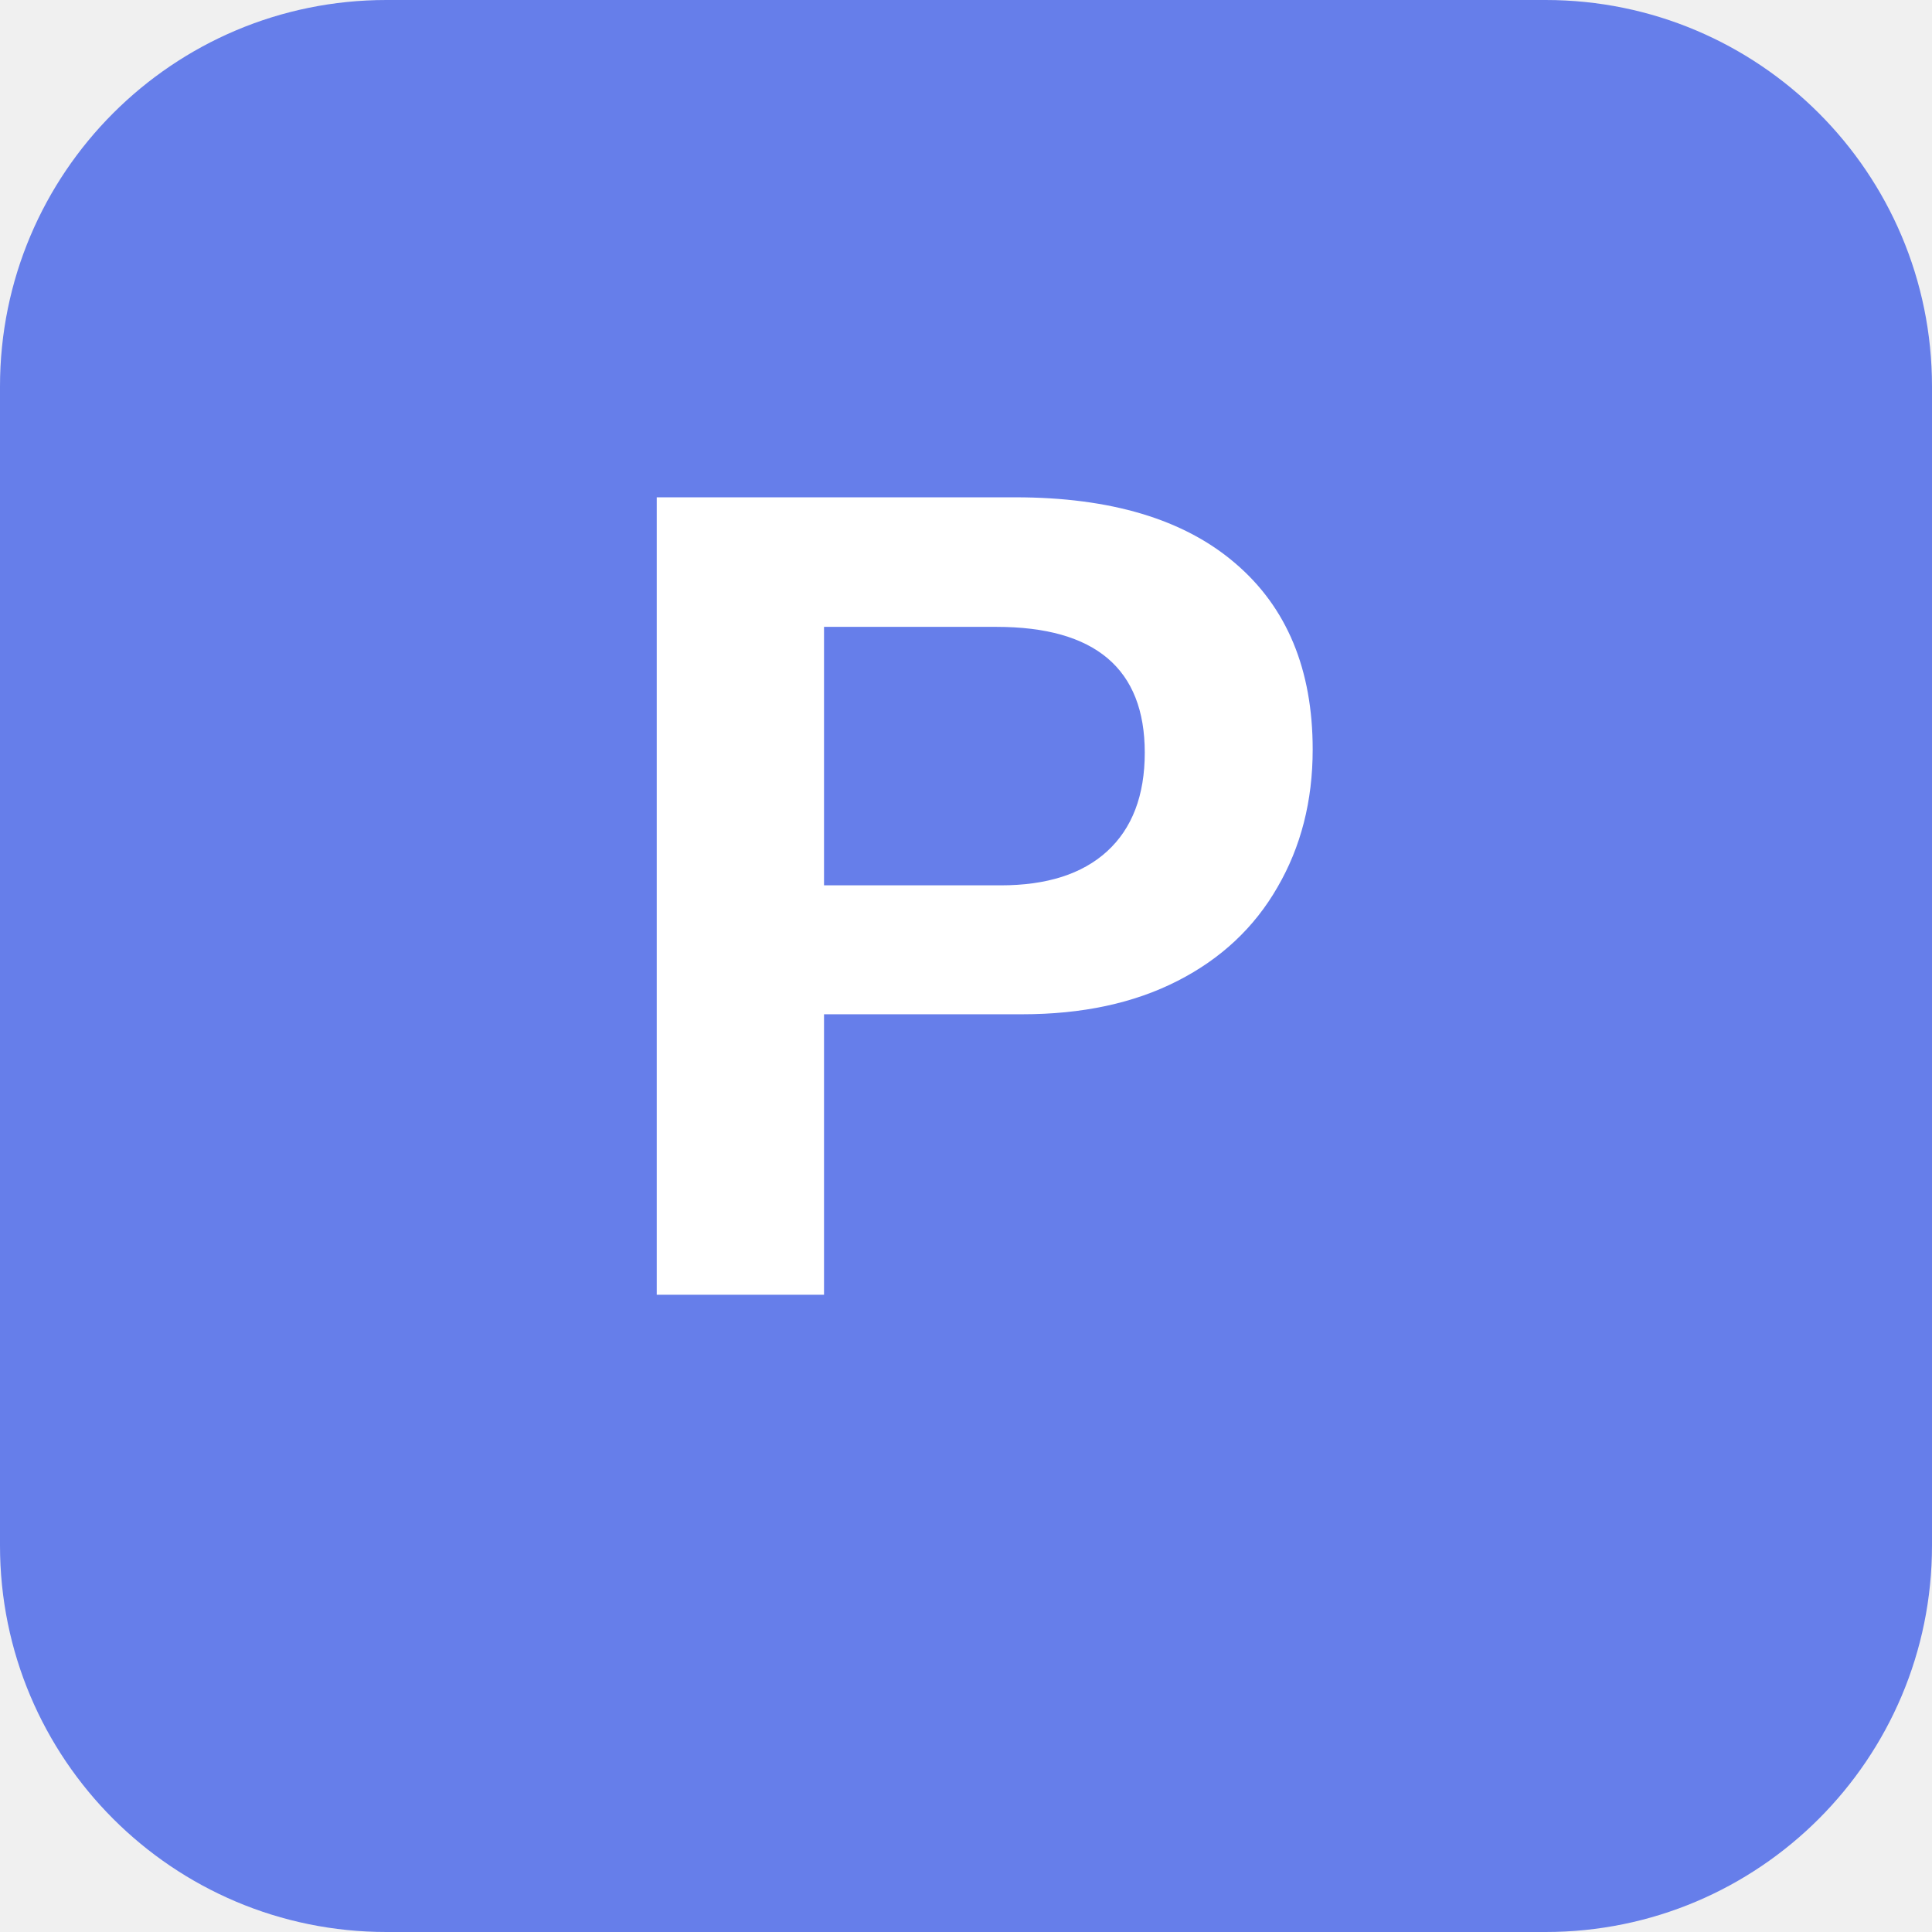
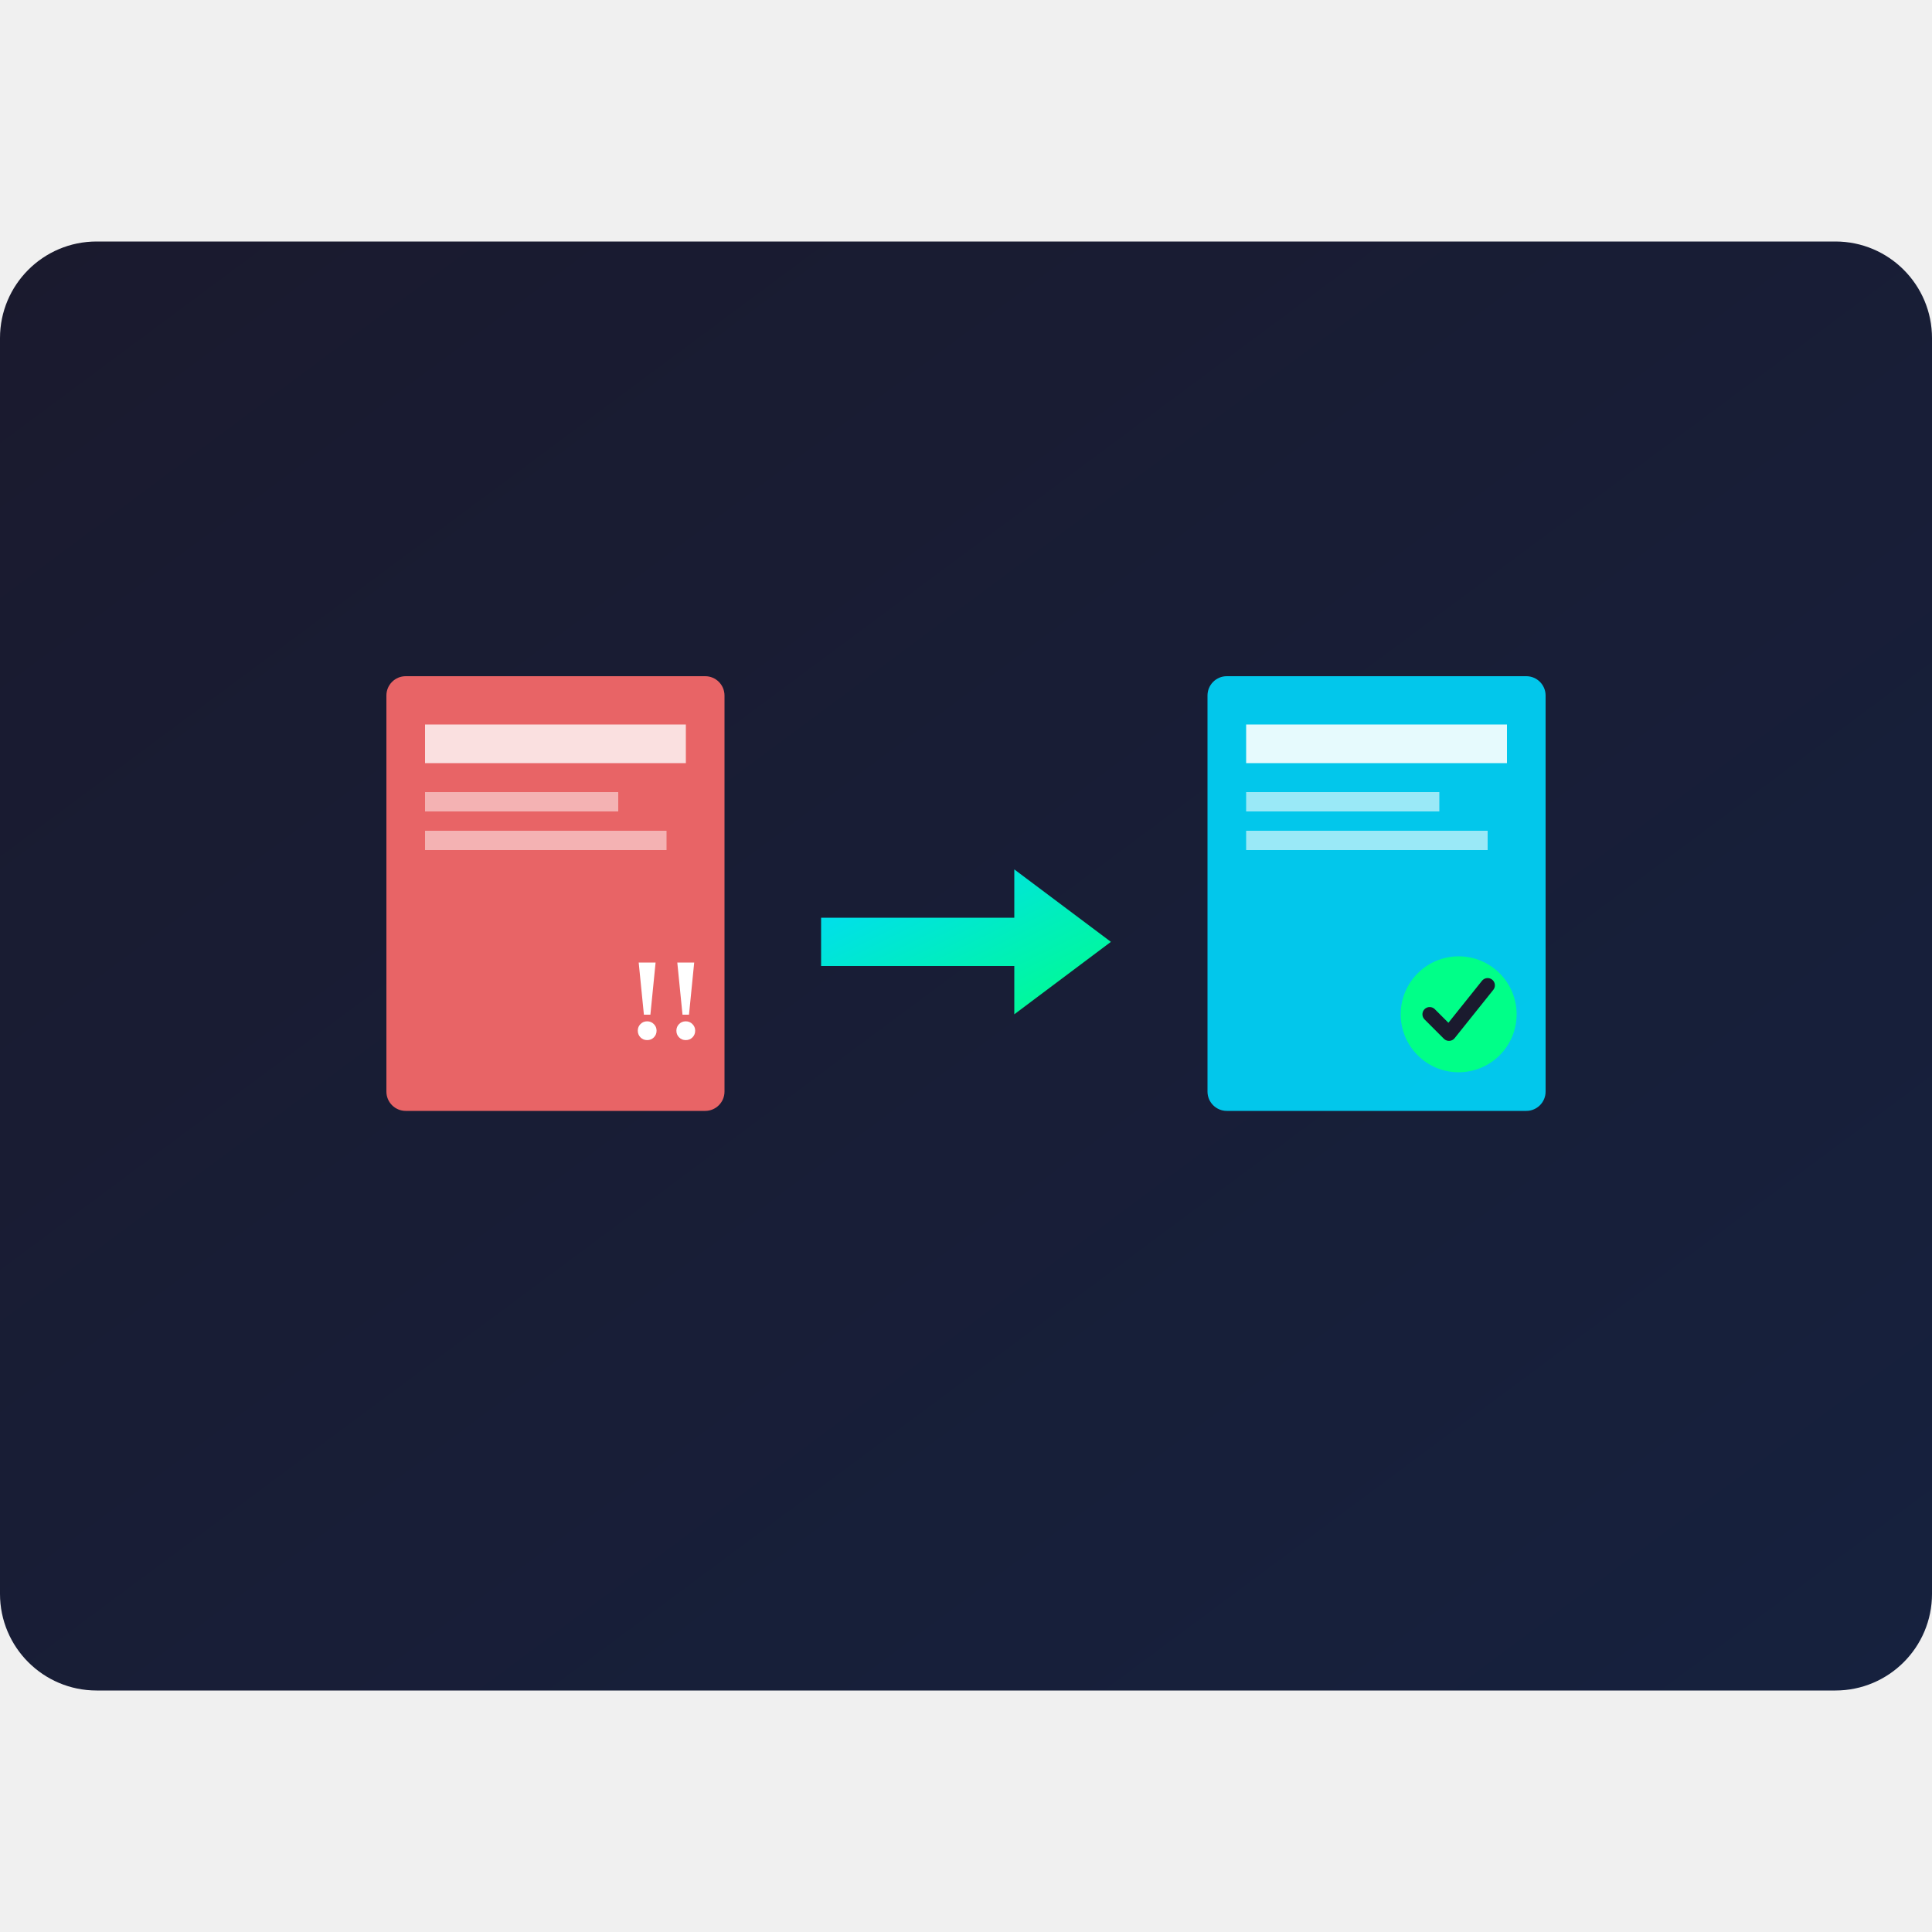
- <svg xmlns="http://www.w3.org/2000/svg" width="48" height="48" viewBox="0 0 48 48">
-   <rect width="48" height="48" fill="#667eea" rx="9.6" />
-   <text x="50%" y="50%" font-family="Arial, sans-serif" font-size="28.8" fill="white" text-anchor="middle" dominant-baseline="middle" font-weight="bold">P</text>
+ <svg xmlns="http://www.w3.org/2000/svg" width="48" height="48" viewBox="0 0 400 300">
+   <defs>
+     <linearGradient id="bgGrad48" x1="0%" y1="0%" x2="100%" y2="100%">
+       <stop offset="0%" style="stop-color:#1a1a2e" />
+       <stop offset="100%" style="stop-color:#16213e" />
+     </linearGradient>
+     <linearGradient id="cleanGrad48" x1="0%" y1="0%" x2="100%" y2="100%">
+       <stop offset="0%" style="stop-color:#00d9ff" />
+       <stop offset="100%" style="stop-color:#00ff88" />
+     </linearGradient>
+   </defs>
+   <rect width="400" height="300" fill="url(#bgGrad48)" rx="20" />
+   <g transform="translate(80, 90)">
+     <rect x="0" y="0" width="70" height="90" fill="#ff6b6b" rx="4" opacity="0.9" />
+     <rect x="8" y="10" width="54" height="8" fill="#fff" opacity="0.8" />
+     <rect x="8" y="24" width="40" height="4" fill="#fff" opacity="0.5" />
+     <rect x="8" y="32" width="50" height="4" fill="#fff" opacity="0.5" />
+     <text x="50" y="75" fill="#fff" font-size="24" font-weight="bold">!!</text>
+   </g>
+   <g transform="translate(170, 125)">
+     <path d="M0,15 L40,15 L40,5 L60,20 L40,35 L40,25 L0,25 Z" fill="url(#cleanGrad48)" />
+   </g>
+   <g transform="translate(250, 90)">
+     <rect x="0" y="0" width="70" height="90" fill="#00d9ff" rx="4" opacity="0.9" />
+     <rect x="8" y="10" width="54" height="8" fill="#fff" opacity="0.9" />
+     <rect x="8" y="24" width="40" height="4" fill="#fff" opacity="0.6" />
+     <rect x="8" y="32" width="50" height="4" fill="#fff" opacity="0.6" />
+     <circle cx="52" cy="70" r="12" fill="#00ff88" />
+     <path d="M46,70 L50,74 L58,64" stroke="#1a1a2e" stroke-width="3" fill="none" stroke-linecap="round" stroke-linejoin="round" />
+   </g>
</svg>
